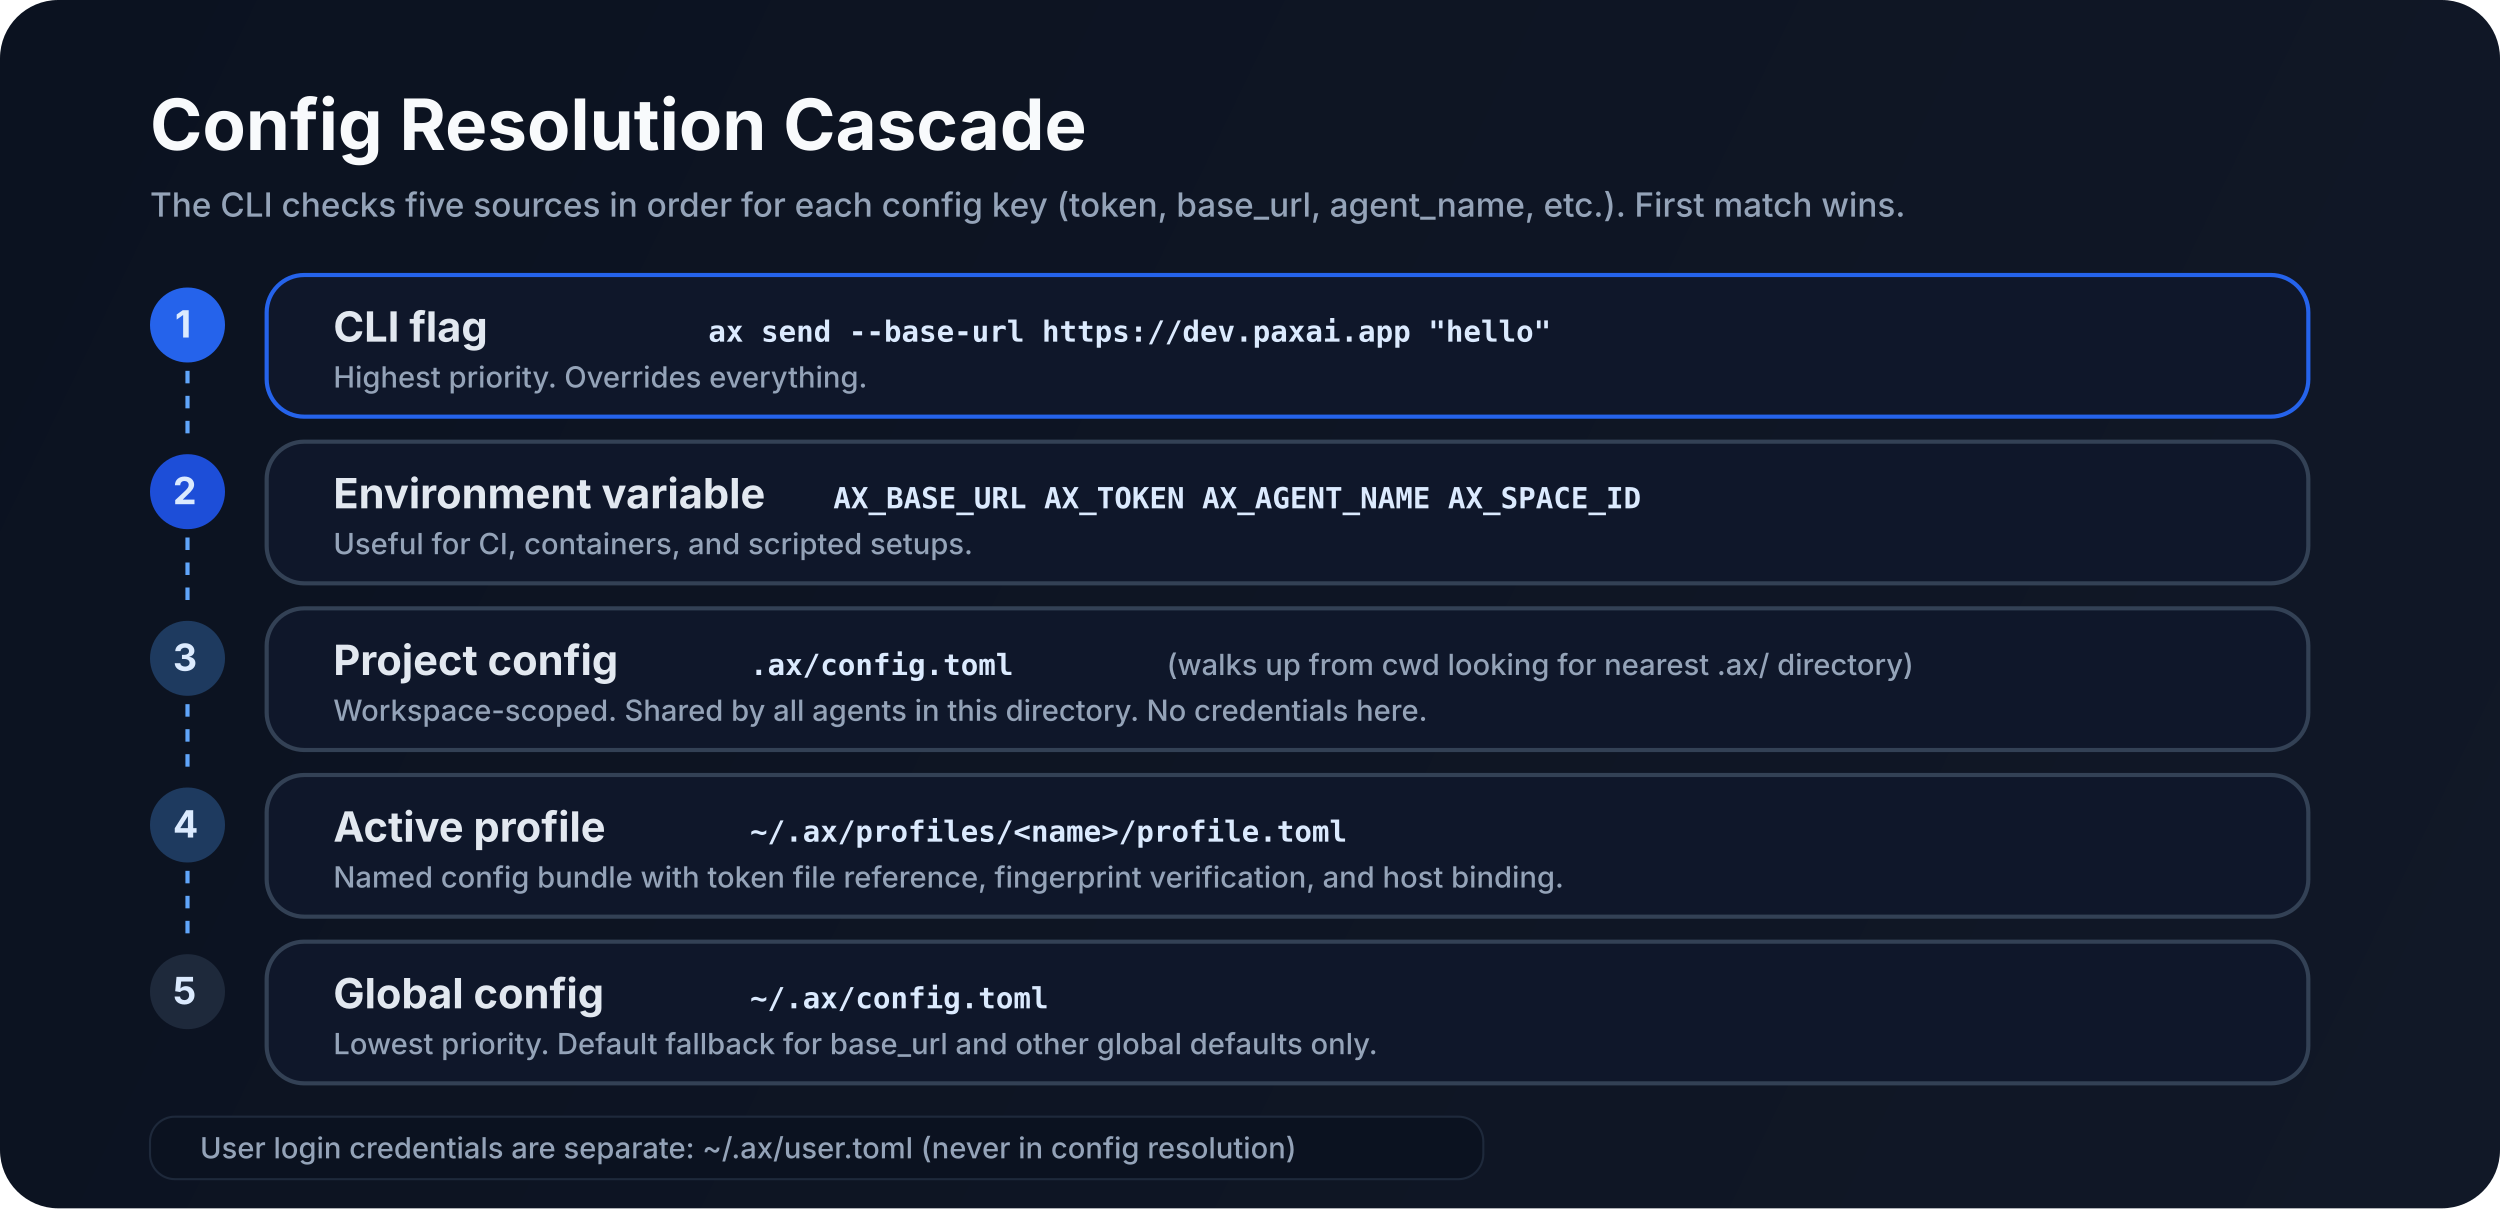
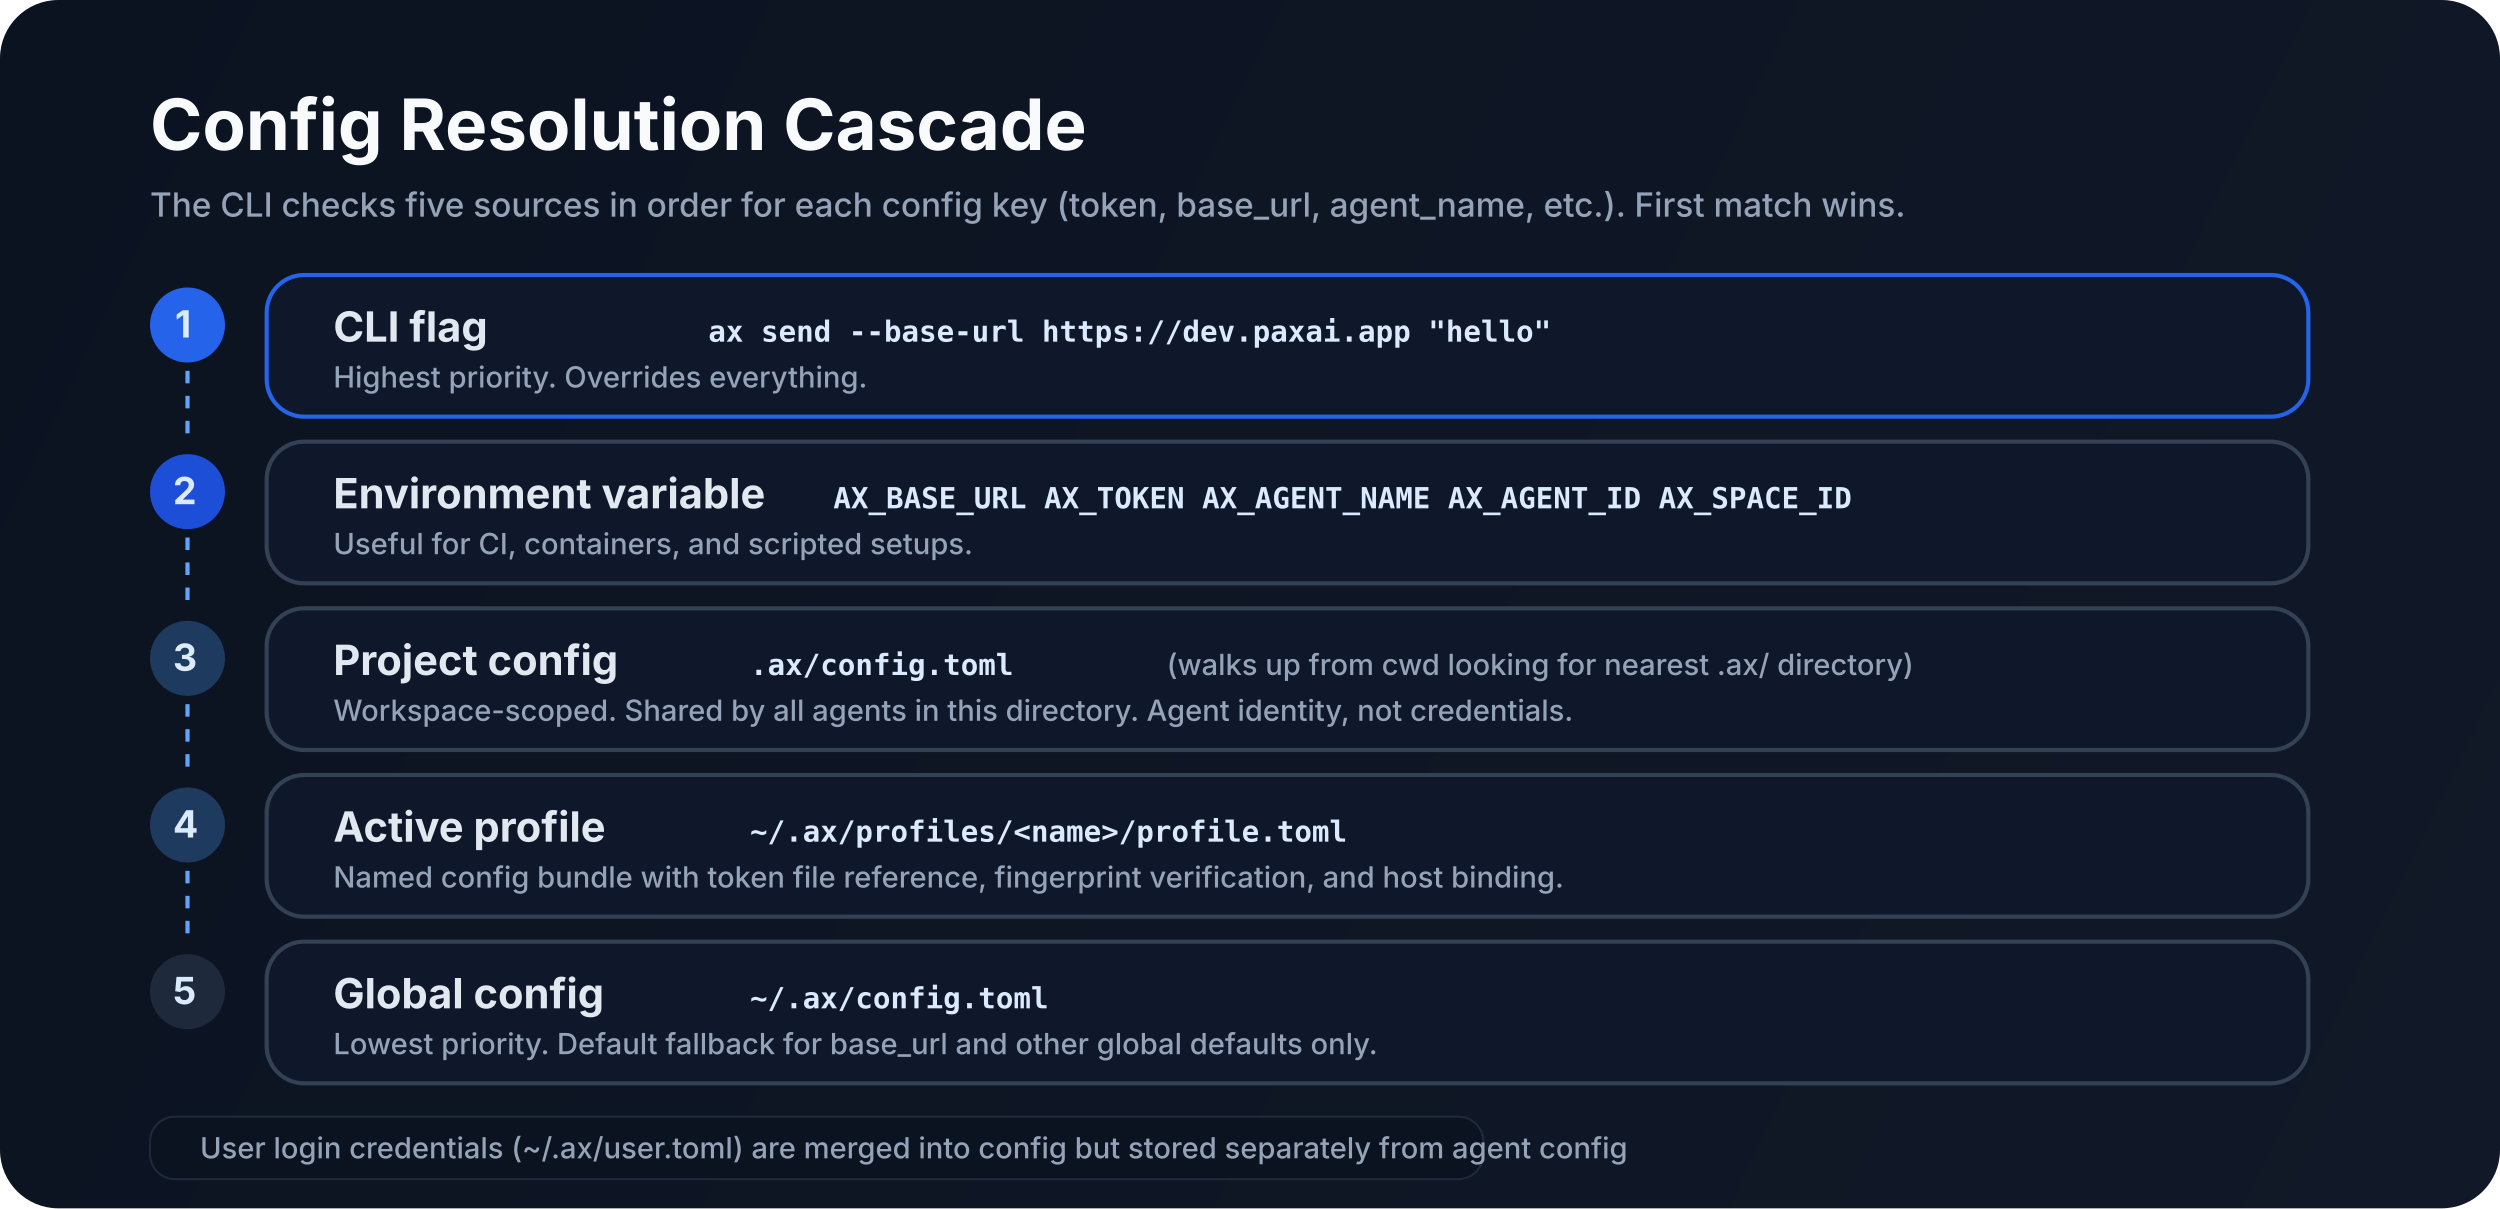
<svg xmlns="http://www.w3.org/2000/svg" width="1200" height="580" viewBox="0 0 1200 580" fill="none" role="img" aria-labelledby="title desc">
  <defs>
    <linearGradient id="bg" x1="0" y1="0" x2="1200" y2="580" gradientUnits="userSpaceOnUse">
      <stop stop-color="#0B1220" />
      <stop offset="1" stop-color="#111827" />
    </linearGradient>
    <marker id="arrow" viewBox="0 0 10 10" refX="8" refY="5" markerWidth="8" markerHeight="8" orient="auto-start-reverse">
      <path d="M0 0L10 5L0 10V0Z" fill="#60A5FA" />
    </marker>
    <marker id="arrowGreen" viewBox="0 0 10 10" refX="8" refY="5" markerWidth="8" markerHeight="8" orient="auto-start-reverse">
      <path d="M0 0L10 5L0 10V0Z" fill="#22C55E" />
    </marker>
    <style>
      .title { font: 700 34px Inter, system-ui, sans-serif; fill: #F8FAFC; }
      .subtitle { font: 500 16px Inter, system-ui, sans-serif; fill: #94A3B8; }
      .label { font: 700 20px Inter, system-ui, sans-serif; fill: #E2E8F0; }
      .body { font: 500 16px Inter, system-ui, sans-serif; fill: #CBD5E1; }
      .small { font: 600 13px Inter, system-ui, sans-serif; fill: #93C5FD; letter-spacing: 0.08em; text-transform: uppercase; }
      .mono { font: 600 14px 'SFMono-Regular', Consolas, monospace; fill: #DBEAFE; }
      .note { font: 500 14px Inter, system-ui, sans-serif; fill: #94A3B8; }
      .num { font: 700 18px Inter, system-ui, sans-serif; fill: #DBEAFE; }
    </style>
  </defs>
  <rect width="1200" height="580" rx="28" fill="url(#bg)" />
  <text x="72" y="72" class="title">Config Resolution Cascade</text>
  <text x="72" y="104" class="subtitle">The CLI checks five sources in order for each config key (token, base_url, agent_name, etc.). First match wins.</text>
  <rect x="72" y="138" width="36" height="36" rx="18" fill="#2563EB" />
  <text x="84" y="162" class="num">1</text>
  <rect x="128" y="132" width="980" height="68" rx="18" fill="#0F172A" stroke="#2563EB" stroke-width="2" />
  <text x="160" y="164" class="label">CLI flag</text>
  <text x="340" y="164" class="mono">ax send --base-url https://dev.paxai.app "hello"</text>
  <text x="160" y="186" class="note">Highest priority. Overrides everything.</text>
  <path d="M90 178V210" stroke="#60A5FA" stroke-width="2" stroke-dasharray="6 6" />
  <rect x="72" y="218" width="36" height="36" rx="18" fill="#1D4ED8" />
  <text x="83" y="242" class="num">2</text>
  <rect x="128" y="212" width="980" height="68" rx="18" fill="#0F172A" stroke="#334155" stroke-width="2" />
  <text x="160" y="244" class="label">Environment variable</text>
-   <text x="400" y="244" class="mono">AX_BASE_URL  AX_TOKEN  AX_AGENT_NAME  AX_SPACE_ID</text>
+   <text x="400" y="244" class="mono">AX_BASE_URL  AX_TOKEN  AX_AGENT_NAME  AX_AGENT_ID  AX_SPACE_ID</text>
  <text x="160" y="266" class="note">Useful for CI, containers, and scripted setups.</text>
  <path d="M90 258V290" stroke="#60A5FA" stroke-width="2" stroke-dasharray="6 6" />
  <rect x="72" y="298" width="36" height="36" rx="18" fill="#1E3A5F" />
  <text x="83" y="322" class="num">3</text>
  <rect x="128" y="292" width="980" height="68" rx="18" fill="#0F172A" stroke="#334155" stroke-width="2" />
  <text x="160" y="324" class="label">Project config</text>
  <text x="360" y="324" class="mono">.ax/config.toml</text>
  <text x="560" y="324" class="note">(walks up from cwd looking for nearest .ax/ directory)</text>
-   <text x="160" y="346" class="note">Workspace-scoped. Shared by all agents in this directory. No credentials here.</text>
+   <text x="160" y="346" class="note">Workspace-scoped. Shared by all agents in this directory. Agent identity, not credentials.</text>
  <path d="M90 338V370" stroke="#60A5FA" stroke-width="2" stroke-dasharray="6 6" />
  <rect x="72" y="378" width="36" height="36" rx="18" fill="#1E3A5F" />
  <text x="83" y="402" class="num">4</text>
  <rect x="128" y="372" width="980" height="68" rx="18" fill="#0F172A" stroke="#334155" stroke-width="2" />
  <text x="160" y="404" class="label">Active profile</text>
  <text x="360" y="404" class="mono">~/.ax/profiles/&lt;name&gt;/profile.toml</text>
  <text x="160" y="426" class="note">Named config bundle with token file reference, fingerprint verification, and host binding.</text>
  <path d="M90 418V450" stroke="#60A5FA" stroke-width="2" stroke-dasharray="6 6" />
  <rect x="72" y="458" width="36" height="36" rx="18" fill="#1E293B" />
  <text x="83" y="482" class="num">5</text>
  <rect x="128" y="452" width="980" height="68" rx="18" fill="#0F172A" stroke="#334155" stroke-width="2" />
  <text x="160" y="484" class="label">Global config</text>
  <text x="360" y="484" class="mono">~/.ax/config.toml</text>
  <text x="160" y="506" class="note">Lowest priority. Default fallback for base_url and other global defaults only.</text>
  <rect x="72" y="536" width="640" height="30" rx="12" fill="#0B1220" stroke="#1E293B" />
-   <text x="96" y="556" class="note">User login credentials are separate: ~/.ax/user.toml (never in config resolution)</text>
+   <text x="96" y="556" class="note">User login credentials (~/.ax/user.toml) are merged into config but stored separately from agent config</text>
</svg>
